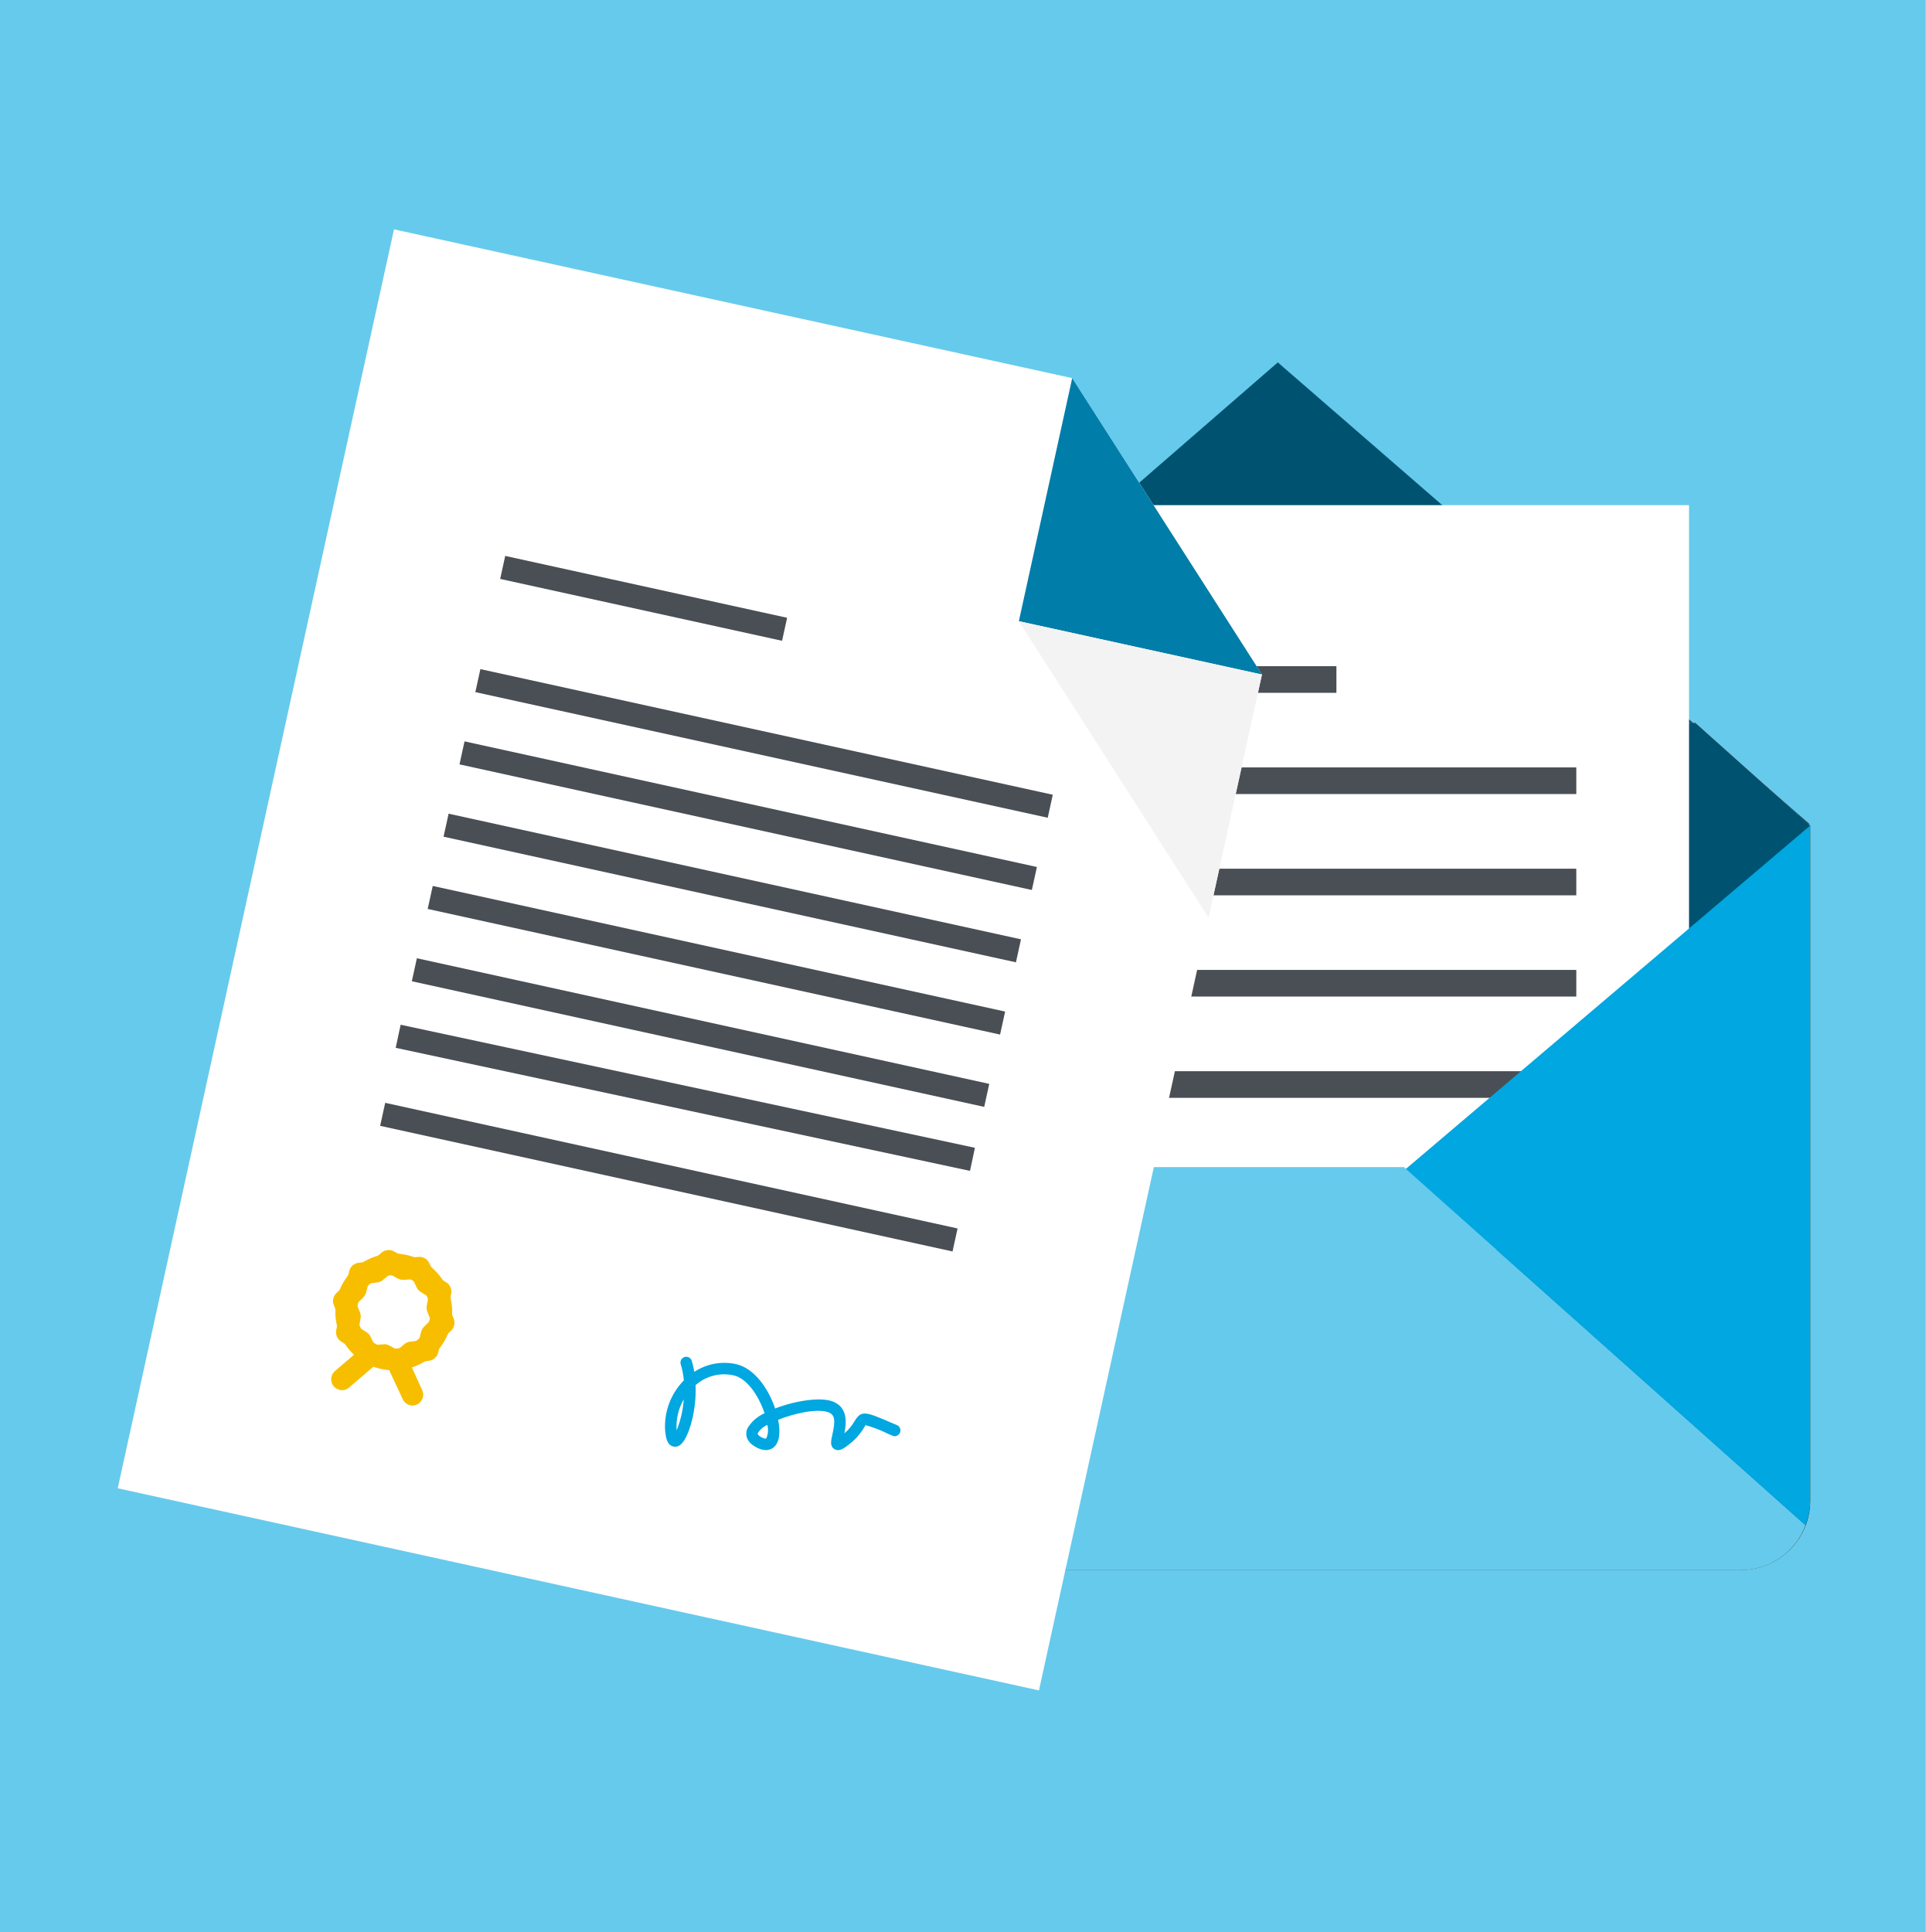
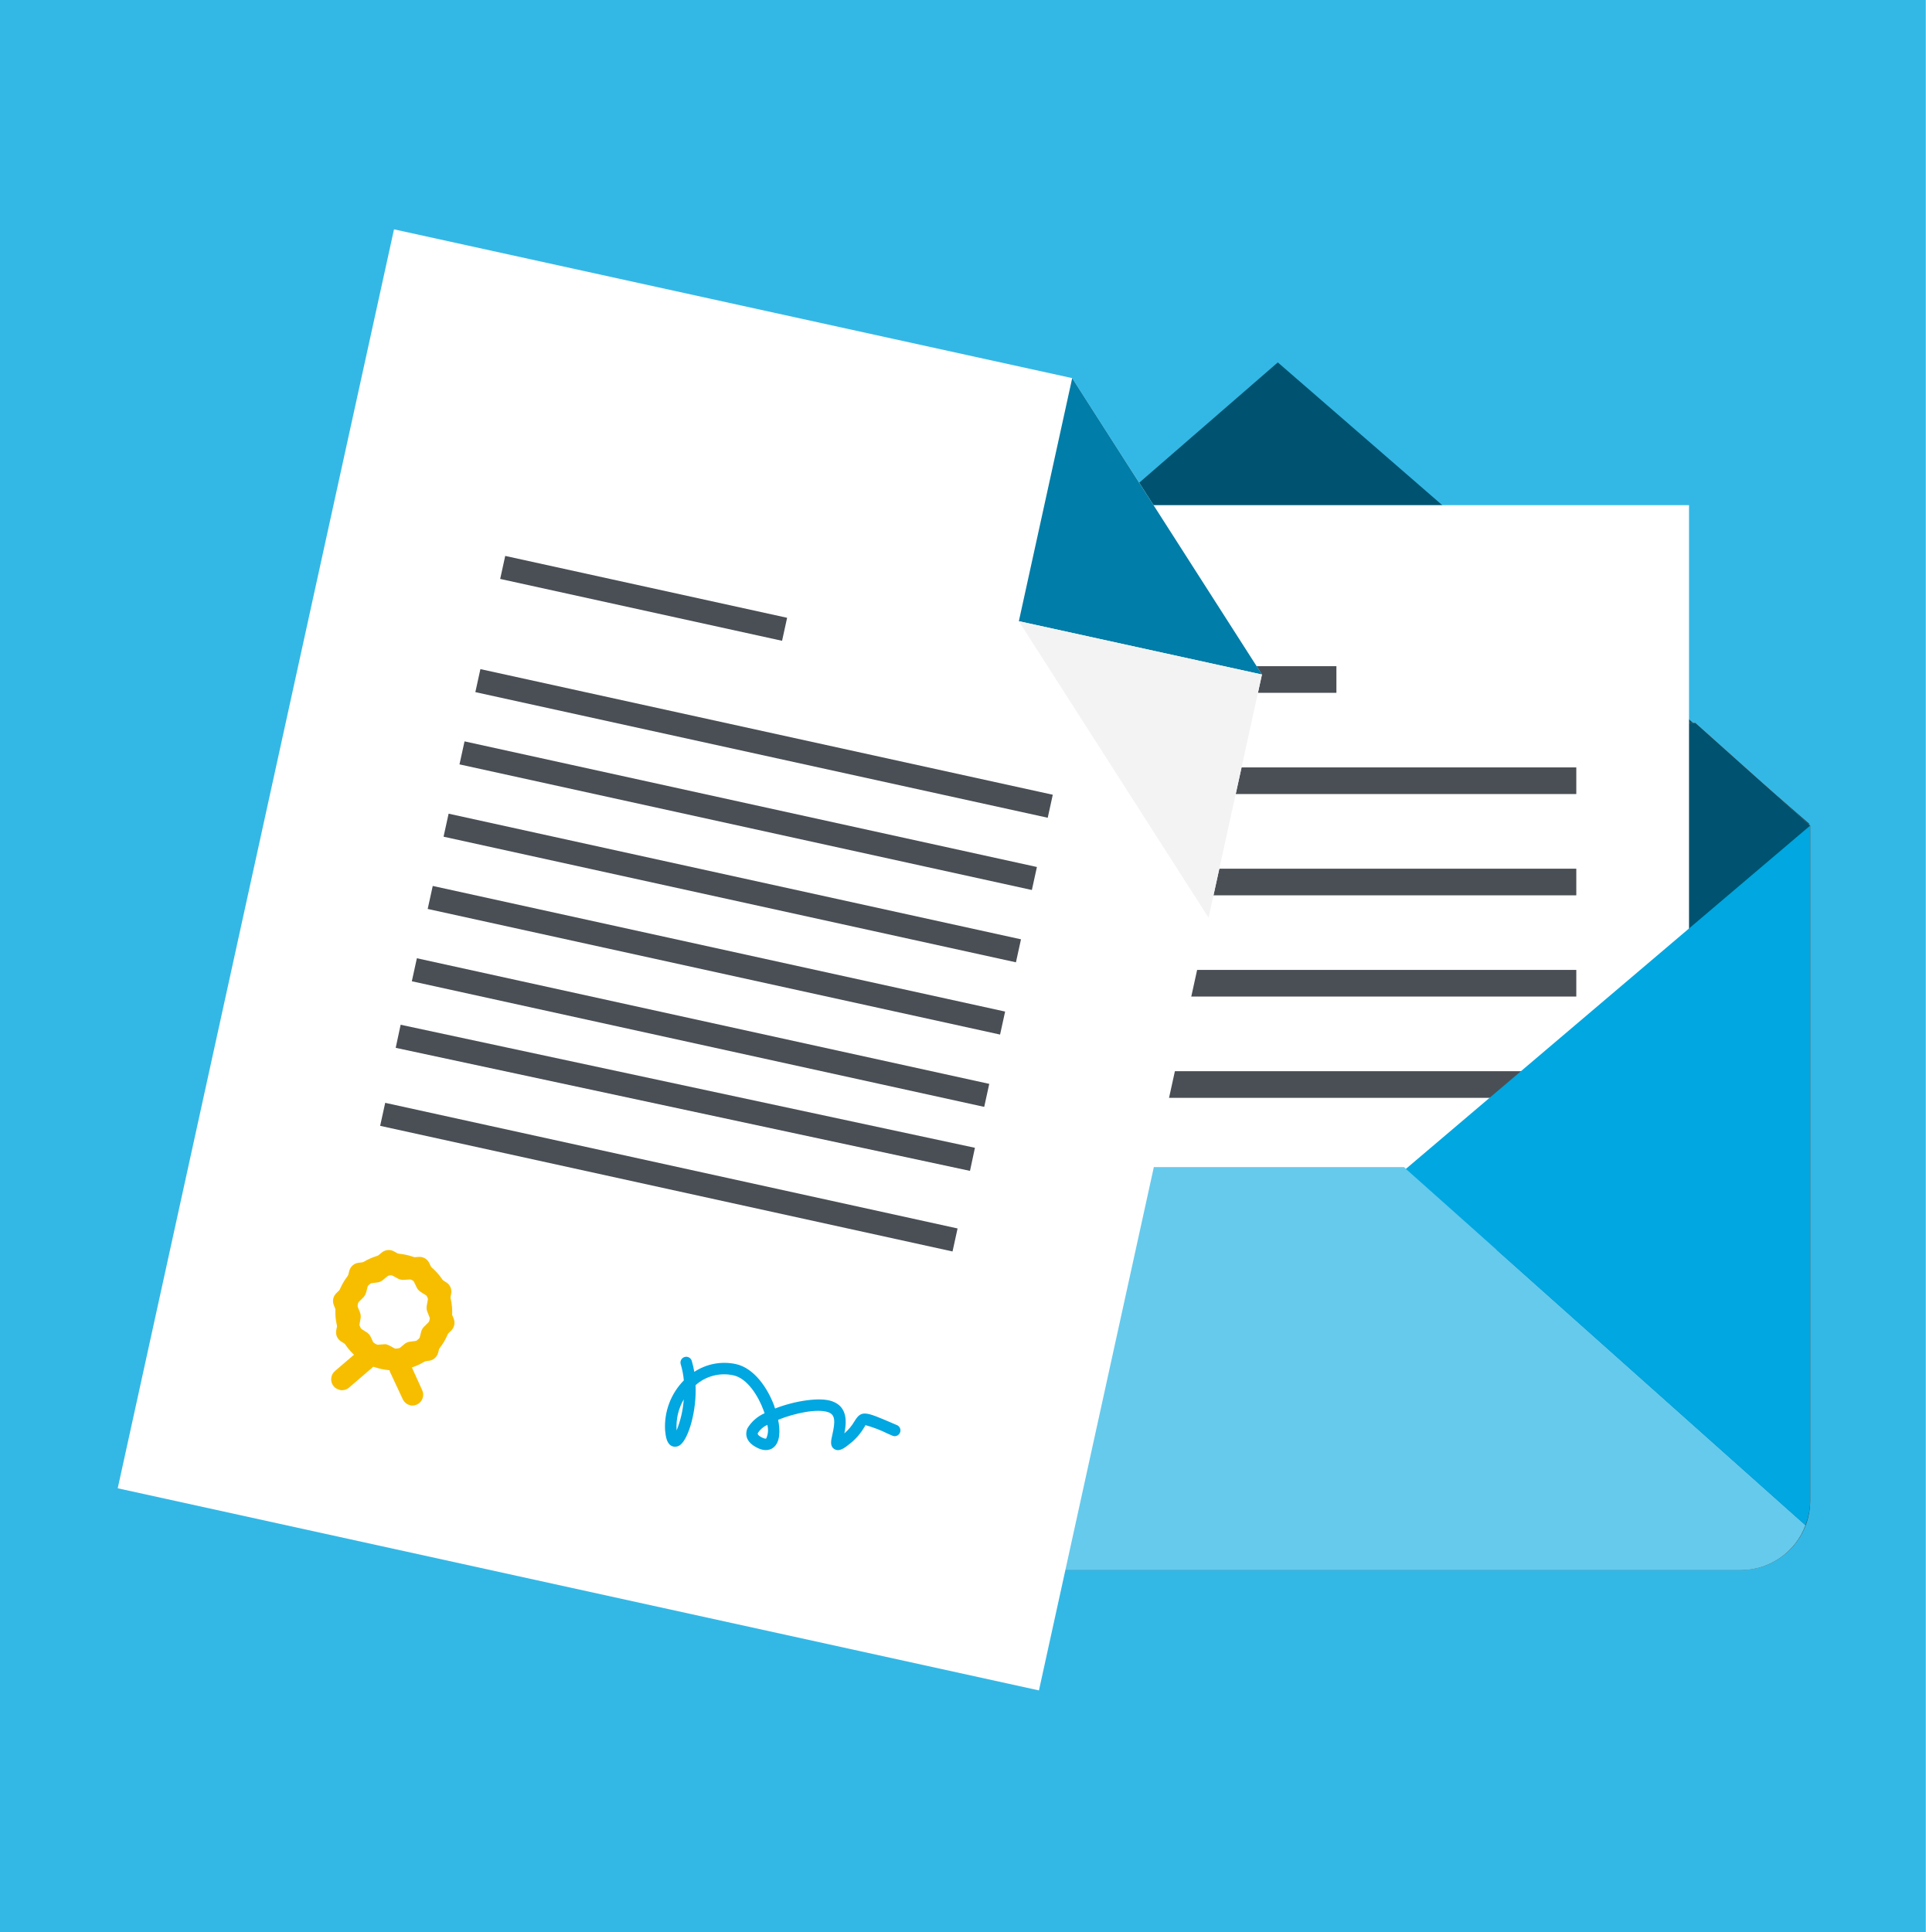
<svg xmlns="http://www.w3.org/2000/svg" viewBox="0 0 300 301">
  <defs>
-     <style>.a{fill:#66caec;}.b{fill:#005370;}.c{fill:#fd6120;}.d{fill:#fff;}.e{fill:#4a4f55;}.f{fill:#00a7e1;}.g{fill:#9aceef;}.h{fill:#007da8;}.i{fill:#f3f3f3;}.j{fill:#f7be00;}</style>
+     <style>.a{fill:#33b8e6;}.b{fill:#005370;}.c{fill:#fd6120;}.d{fill:#fff;}.e{fill:#4a4f55;}.f{fill:#66caec;}.g{fill:#00a7e1;}.h{fill:#9aceef;}.i{fill:#007da8;}.j{fill:#f3f3f3;}.k{fill:#f7be00;}</style>
  </defs>
  <rect class="a" width="300" height="301" />
  <polygon class="b" points="199.06 56.46 240.49 92.43 281.92 128.4 199.06 128.4 116.19 128.4 157.63 92.43 199.06 56.46" />
  <path class="c" d="M264.11,112.64l17.89,16V233.8a10.79,10.79,0,0,1-10.79,10.8H126.9a10.79,10.79,0,0,1-10.79-10.8V128.61L134,114.13" />
  <path class="b" d="M264.11,112.64l17.89,16V233.8a10.79,10.79,0,0,1-10.79,10.8H126.9a10.79,10.79,0,0,1-10.79-10.8V128.61L134,114.13" />
  <polyline class="d" points="135 194.71 135 78.7 263.12 78.7 263.12 194.71" />
  <rect class="e" x="152.56" y="103.79" width="55.63" height="4.15" />
  <rect class="e" x="152.56" y="119.56" width="93" height="4.15" />
  <rect class="e" x="152.56" y="135.34" width="93" height="4.15" />
  <rect class="e" x="152.56" y="151.11" width="93" height="4.15" />
  <rect class="e" x="152.56" y="166.89" width="93" height="4.15" />
-   <path class="a" d="M179.39,181.83l-62.54,55.79a10.74,10.74,0,0,0,10.05,7H271.21a10.76,10.76,0,0,0,10.06-7l-62.55-55.79Z" />
-   <path class="f" d="M219,182.12l62.24,55.5a10.51,10.51,0,0,1-.74,1.55l0,0A10.67,10.67,0,0,0,282,233.8V128.62Z" />
-   <path class="g" d="M116.85,237.62l62.23-55.5-63-53.5V233.8a10.78,10.78,0,0,0,1.45,5.39l0,0A10.46,10.46,0,0,1,116.85,237.62Z" />
+   <path class="f" d="M179.39,181.83l-62.54,55.79a10.74,10.74,0,0,0,10.05,7H271.21a10.76,10.76,0,0,0,10.06-7l-62.55-55.79Z" />
+   <path class="g" d="M219,182.12l62.24,55.5a10.51,10.51,0,0,1-.74,1.55l0,0A10.67,10.67,0,0,0,282,233.8V128.62Z" />
+   <path class="h" d="M116.85,237.62l62.23-55.5-63-53.5V233.8a10.78,10.78,0,0,0,1.45,5.39l0,0A10.46,10.46,0,0,1,116.85,237.62Z" />
  <polygon class="d" points="161.85 263.36 184.99 157.95 196.59 105.09 167.03 58.91 61.38 35.73 52.79 74.86 41.47 126.45 18.34 231.87 161.85 263.36" />
-   <polygon class="h" points="158.72 96.78 196.59 105.09 167.03 58.91 158.72 96.78" />
-   <polygon class="i" points="196.59 105.09 158.71 96.78 188.27 142.97 196.59 105.09" />
+   <polygon class="i" points="158.72 96.78 196.59 105.09 167.03 58.91 158.72 96.78" />
+   <polygon class="j" points="196.59 105.09 158.71 96.78 188.27 142.97 196.59 105.09" />
  <rect class="e" x="98.43" y="70.74" width="3.67" height="44.96" transform="translate(-12.28 171.17) rotate(-77.62)" />
  <rect class="e" x="117.18" y="70.18" width="3.67" height="91.29" transform="translate(-19.62 207.24) rotate(-77.62)" />
  <rect class="e" x="114.71" y="81.44" width="3.67" height="91.29" transform="translate(-32.56 213.67) rotate(-77.62)" />
  <rect class="e" x="112.24" y="92.7" width="3.67" height="91.29" transform="translate(-45.51 220.11) rotate(-77.62)" />
  <rect class="e" x="109.77" y="103.96" width="3.67" height="91.29" transform="translate(-58.45 226.54) rotate(-77.62)" />
  <rect class="e" x="107.3" y="115.22" width="3.67" height="91.29" transform="translate(-71.39 232.98) rotate(-77.62)" />
  <rect class="e" x="104.82" y="126.49" width="3.67" height="91.29" transform="matrix(0.21, -0.98, 0.98, 0.21, -84.33, 239.41)" />
  <rect class="e" x="102.35" y="137.75" width="3.67" height="91.29" transform="translate(-97.27 245.84) rotate(-77.62)" />
-   <path class="f" d="M104.9,225.37l-.19-.06c-.86-.35-1-1.5-1.1-2.46a10.24,10.24,0,0,1,2.92-7.79,12.69,12.69,0,0,0-.5-2.57.9.9,0,0,1,1.72-.52,14.53,14.53,0,0,1,.41,1.76,8.51,8.51,0,0,1,6.48-1.21c2.88.63,5,3.82,6,6.59,0,.11.07.22.11.33,3.08-1.21,7-1.8,8.87-1.13,2.5.87,2.25,3.38,1.92,5a7.25,7.25,0,0,0,1.58-1.89c1.08-1.77,1.71-1.49,5.84.28l.84.36a.9.9,0,0,1-.7,1.65l-.85-.37a19,19,0,0,0-3.47-1.32c.06,0,0,.18-.14.33a9,9,0,0,1-2.21,2.55c-.9.74-1.7,1.32-2.44.87s-.54-1.3-.32-2.27c.45-2,.48-3.09-.64-3.48-1.7-.6-5.2.13-7.81,1.18.35,1.74.29,3.44-.67,4.27-.4.35-1.29.81-2.76,0-2-1.07-1.54-2.53-1.35-2.95a5.84,5.84,0,0,1,2.67-2.34c-.05-.15-.1-.3-.16-.45-.81-2.22-2.53-5-4.7-5.46a6.71,6.71,0,0,0-5.89,1.53c.17,4.14-1.1,8.13-2.24,9.18a1.34,1.34,0,0,1-1.23.39Zm1.63-7.38a8.42,8.42,0,0,0-1.13,4.75s0,.09,0,.13a16.06,16.06,0,0,0,1.12-4.88Zm13,4a3.47,3.47,0,0,0-1.48,1.28c0,.07-.12.27.57.65.45.24.69.24.74.2a3.06,3.06,0,0,0,.17-2.13Z" />
-   <path class="j" d="M59.38,213.28a9.1,9.1,0,1,1,10.85-6.93,9.1,9.1,0,0,1-10.85,6.93Zm3.18-14.47a5.72,5.72,0,1,0,4.36,6.81,5.73,5.73,0,0,0-4.36-6.81Z" />
-   <path class="j" d="M61.75,214a1.66,1.66,0,0,1-.45-.17l-1.81-1-2.07.14a1.68,1.68,0,0,1-1.64-1l-.89-1.87L53.14,209a1.68,1.68,0,0,1-.76-1.74l.38-2L52,203.32a1.68,1.68,0,0,1,.41-1.86L53.9,200l.51-2a1.7,1.7,0,0,1,1.42-1.26l2.05-.27,1.59-1.33a1.69,1.69,0,0,1,1.9-.18l1.81,1,2.07-.14a1.68,1.68,0,0,1,1.64,1l.89,1.87,1.75,1.1a1.7,1.7,0,0,1,.76,1.74l-.38,2,.77,1.92a1.7,1.7,0,0,1-.4,1.86l-1.51,1.43-.51,2A1.69,1.69,0,0,1,66.84,212l-2,.26-1.59,1.33a1.7,1.7,0,0,1-1.45.35Zm-1.52-4.53a1.49,1.49,0,0,1,.44.17l1.24.67,1.09-.9a1.6,1.6,0,0,1,.86-.38l1.4-.18.35-1.37a1.68,1.68,0,0,1,.48-.81l1-1-.52-1.31a1.65,1.65,0,0,1-.09-.93l.25-1.39-1.19-.76a1.7,1.7,0,0,1-.63-.7l-.61-1.28-1.4.1a1.7,1.7,0,0,1-.93-.21l-1.23-.67-1.09.9a1.6,1.6,0,0,1-.86.38l-1.4.18-.35,1.38a1.77,1.77,0,0,1-.48.81l-1,1,.52,1.31a1.68,1.68,0,0,1,.09.94l-.25,1.38,1.19.76a1.7,1.7,0,0,1,.63.7l.6,1.28,1.41-.1a2,2,0,0,1,.48,0Z" />
-   <path class="j" d="M63.92,218.94a1.71,1.71,0,0,1-1.18-.95l-2-4.28a1.7,1.7,0,0,1,3.09-1.4l1.94,4.27a1.69,1.69,0,0,1-1.9,2.36Z" />
-   <path class="j" d="M52.89,216.52A1.67,1.67,0,0,1,52,216a1.7,1.7,0,0,1,.17-2.39l3.57-3.06a1.69,1.69,0,1,1,2.21,2.56l-3.57,3.07a1.69,1.69,0,0,1-1.47.37Z" />
+   <path class="g" d="M104.9,225.37l-.19-.06c-.86-.35-1-1.5-1.1-2.46a10.24,10.24,0,0,1,2.92-7.79,12.69,12.69,0,0,0-.5-2.57.9.9,0,0,1,1.72-.52,14.53,14.53,0,0,1,.41,1.76,8.51,8.51,0,0,1,6.48-1.21c2.88.63,5,3.82,6,6.59,0,.11.07.22.11.33,3.08-1.21,7-1.8,8.87-1.13,2.5.87,2.25,3.38,1.92,5a7.25,7.25,0,0,0,1.58-1.89c1.08-1.77,1.71-1.49,5.84.28l.84.36a.9.9,0,0,1-.7,1.65l-.85-.37a19,19,0,0,0-3.47-1.32c.06,0,0,.18-.14.33a9,9,0,0,1-2.21,2.55c-.9.74-1.7,1.32-2.44.87s-.54-1.3-.32-2.27c.45-2,.48-3.09-.64-3.48-1.7-.6-5.2.13-7.81,1.18.35,1.74.29,3.44-.67,4.27-.4.35-1.29.81-2.76,0-2-1.07-1.54-2.53-1.35-2.95a5.84,5.84,0,0,1,2.67-2.34c-.05-.15-.1-.3-.16-.45-.81-2.22-2.53-5-4.7-5.46a6.71,6.71,0,0,0-5.89,1.53c.17,4.14-1.1,8.13-2.24,9.18a1.34,1.34,0,0,1-1.23.39Zm1.63-7.38a8.42,8.42,0,0,0-1.13,4.75s0,.09,0,.13a16.06,16.06,0,0,0,1.12-4.88Zm13,4a3.47,3.47,0,0,0-1.48,1.28c0,.07-.12.27.57.65.45.24.69.24.74.2a3.06,3.06,0,0,0,.17-2.13Z" />
+   <path class="k" d="M59.38,213.28a9.1,9.1,0,1,1,10.85-6.93,9.1,9.1,0,0,1-10.85,6.93Zm3.18-14.47a5.72,5.72,0,1,0,4.36,6.81,5.73,5.73,0,0,0-4.36-6.81Z" />
+   <path class="k" d="M61.75,214a1.66,1.66,0,0,1-.45-.17l-1.81-1-2.07.14a1.68,1.68,0,0,1-1.64-1l-.89-1.87L53.14,209a1.68,1.68,0,0,1-.76-1.74l.38-2L52,203.32a1.68,1.68,0,0,1,.41-1.86L53.9,200l.51-2a1.7,1.7,0,0,1,1.42-1.26l2.05-.27,1.59-1.33a1.69,1.69,0,0,1,1.9-.18l1.81,1,2.07-.14a1.68,1.68,0,0,1,1.64,1l.89,1.87,1.75,1.1a1.7,1.7,0,0,1,.76,1.74l-.38,2,.77,1.92a1.7,1.7,0,0,1-.4,1.86l-1.51,1.43-.51,2A1.69,1.69,0,0,1,66.84,212l-2,.26-1.59,1.33a1.7,1.7,0,0,1-1.45.35Zm-1.52-4.53a1.49,1.49,0,0,1,.44.17l1.24.67,1.09-.9a1.6,1.6,0,0,1,.86-.38l1.4-.18.35-1.37a1.68,1.68,0,0,1,.48-.81l1-1-.52-1.31a1.65,1.65,0,0,1-.09-.93l.25-1.39-1.19-.76a1.7,1.7,0,0,1-.63-.7l-.61-1.28-1.4.1a1.7,1.7,0,0,1-.93-.21l-1.23-.67-1.09.9a1.6,1.6,0,0,1-.86.38l-1.4.18-.35,1.38a1.77,1.77,0,0,1-.48.81l-1,1,.52,1.31a1.68,1.68,0,0,1,.09.94l-.25,1.38,1.19.76a1.7,1.7,0,0,1,.63.7l.6,1.28,1.41-.1a2,2,0,0,1,.48,0Z" />
+   <path class="k" d="M63.92,218.94a1.71,1.71,0,0,1-1.18-.95l-2-4.28a1.7,1.7,0,0,1,3.09-1.4l1.94,4.27a1.69,1.69,0,0,1-1.9,2.36Z" />
+   <path class="k" d="M52.89,216.52A1.67,1.67,0,0,1,52,216a1.7,1.7,0,0,1,.17-2.39l3.57-3.06a1.69,1.69,0,1,1,2.21,2.56l-3.57,3.07a1.69,1.69,0,0,1-1.47.37Z" />
</svg>
